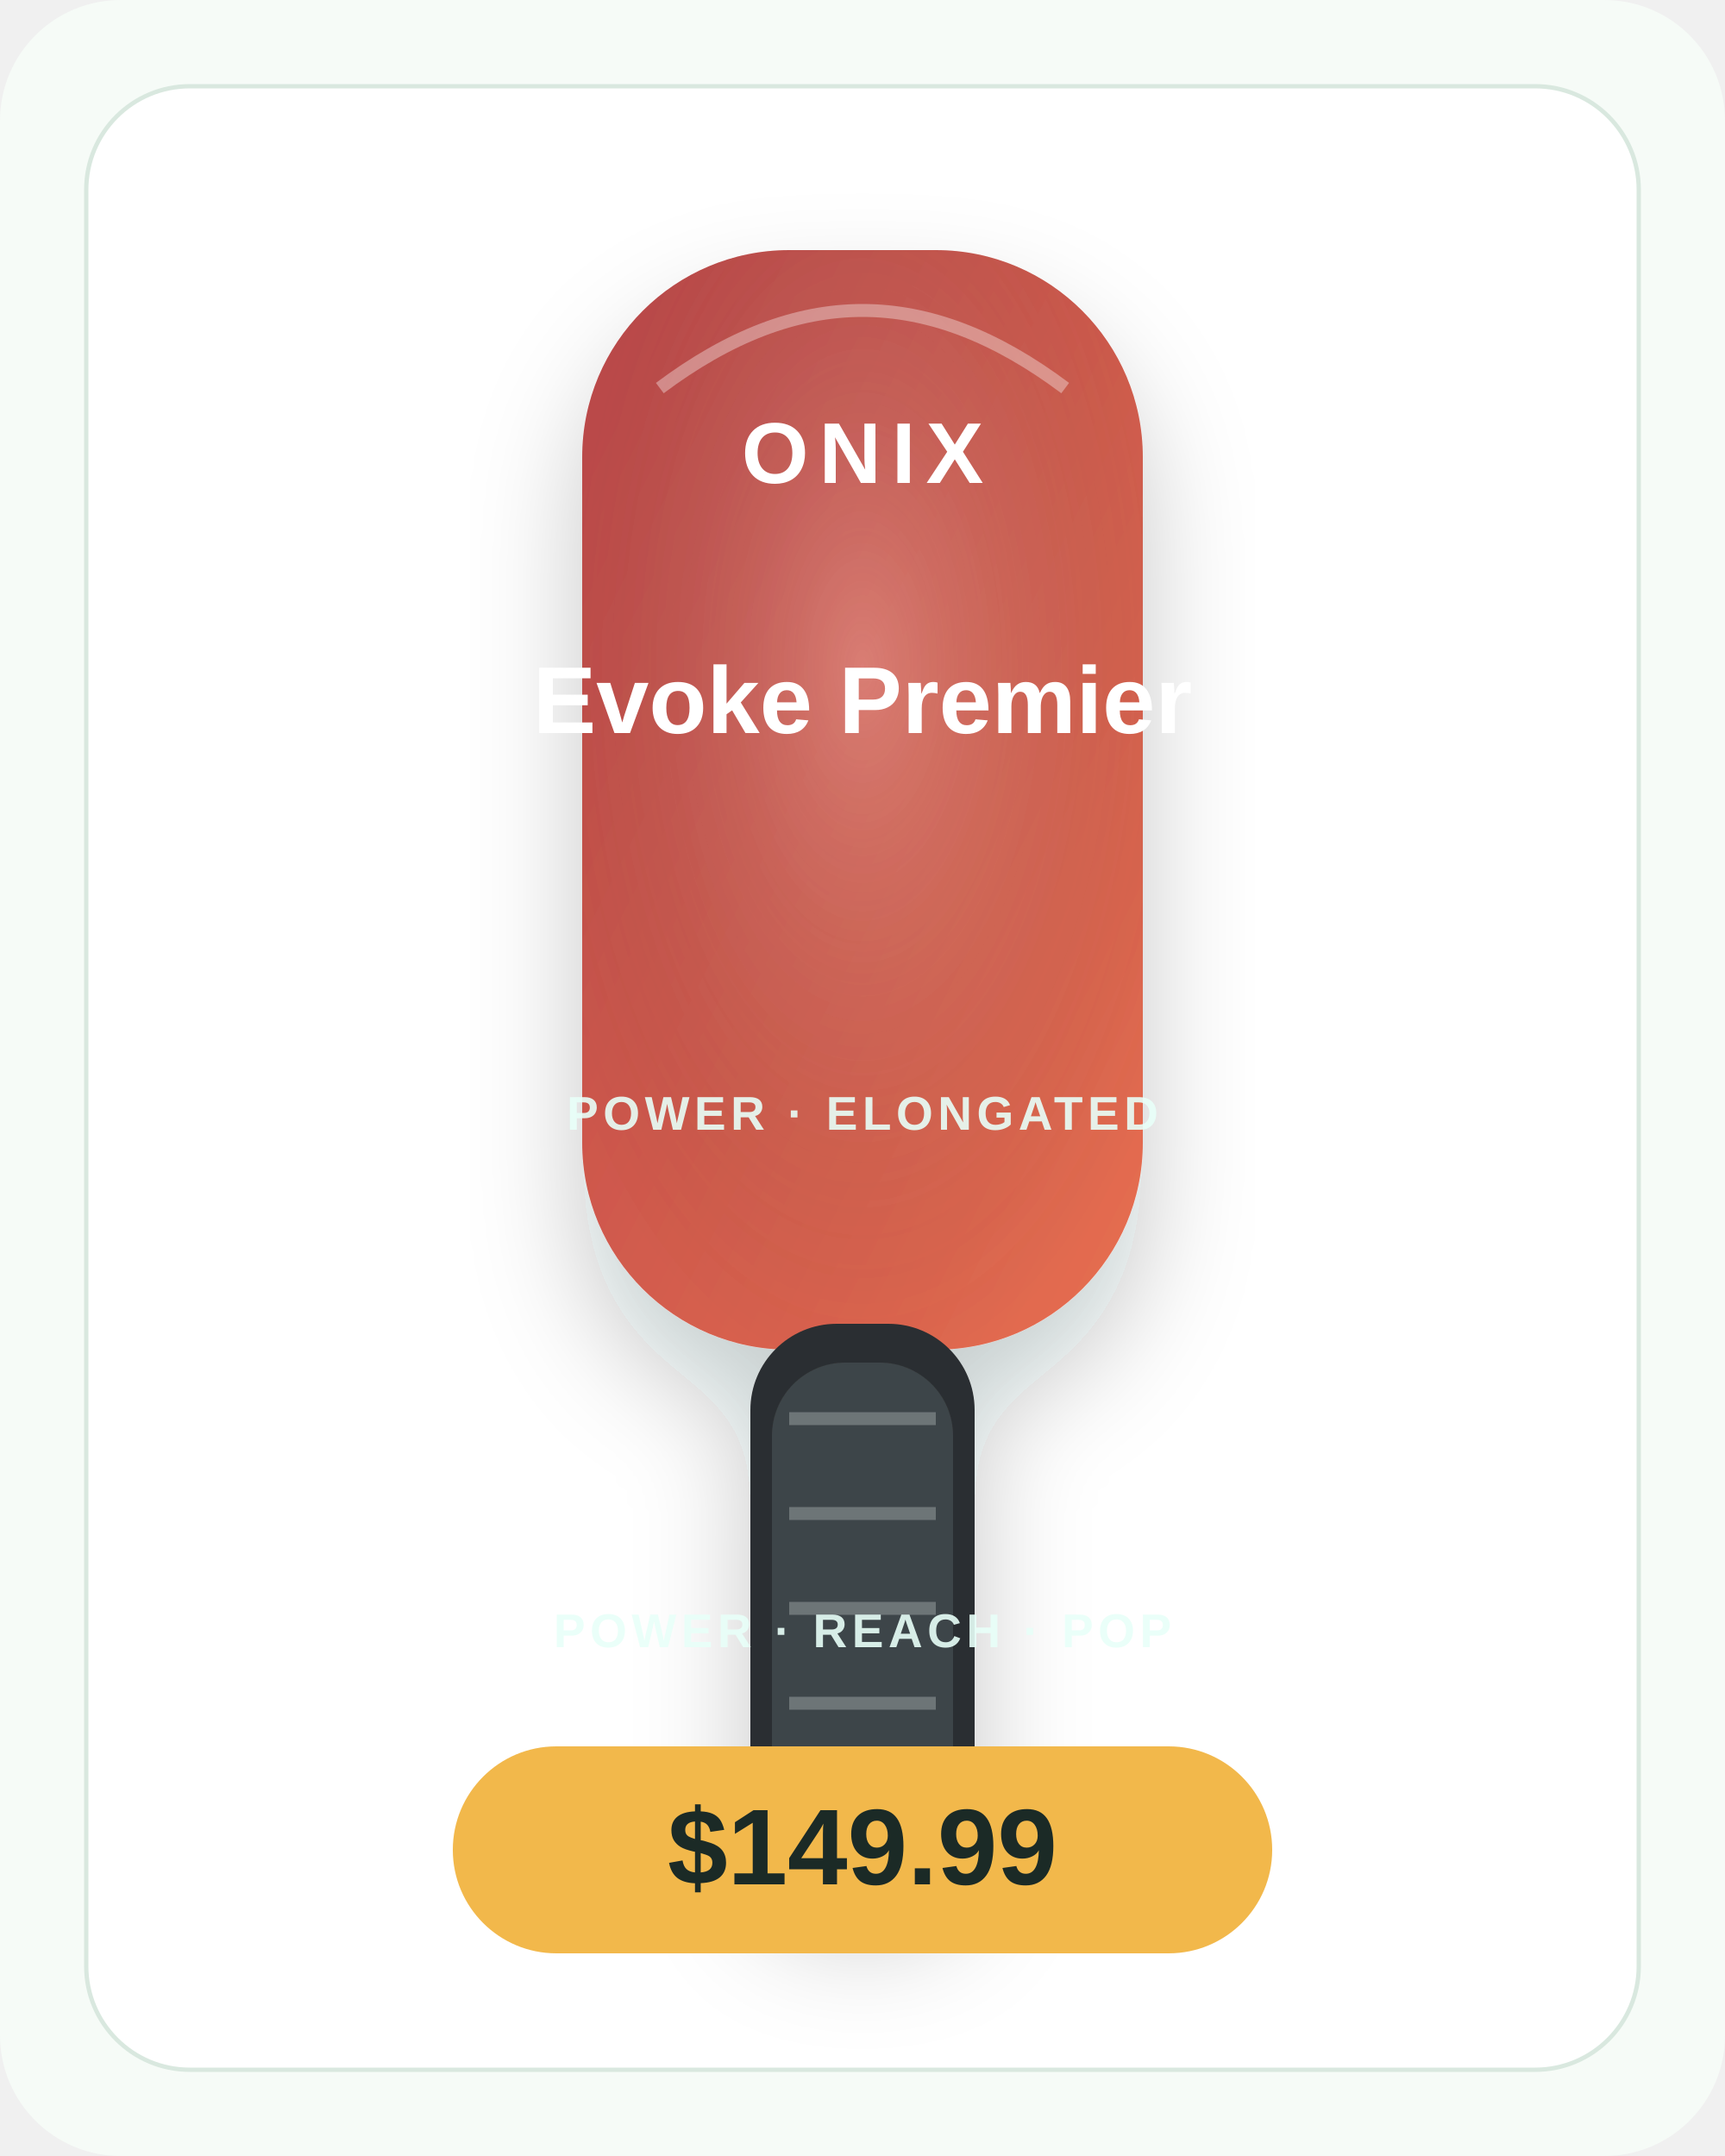
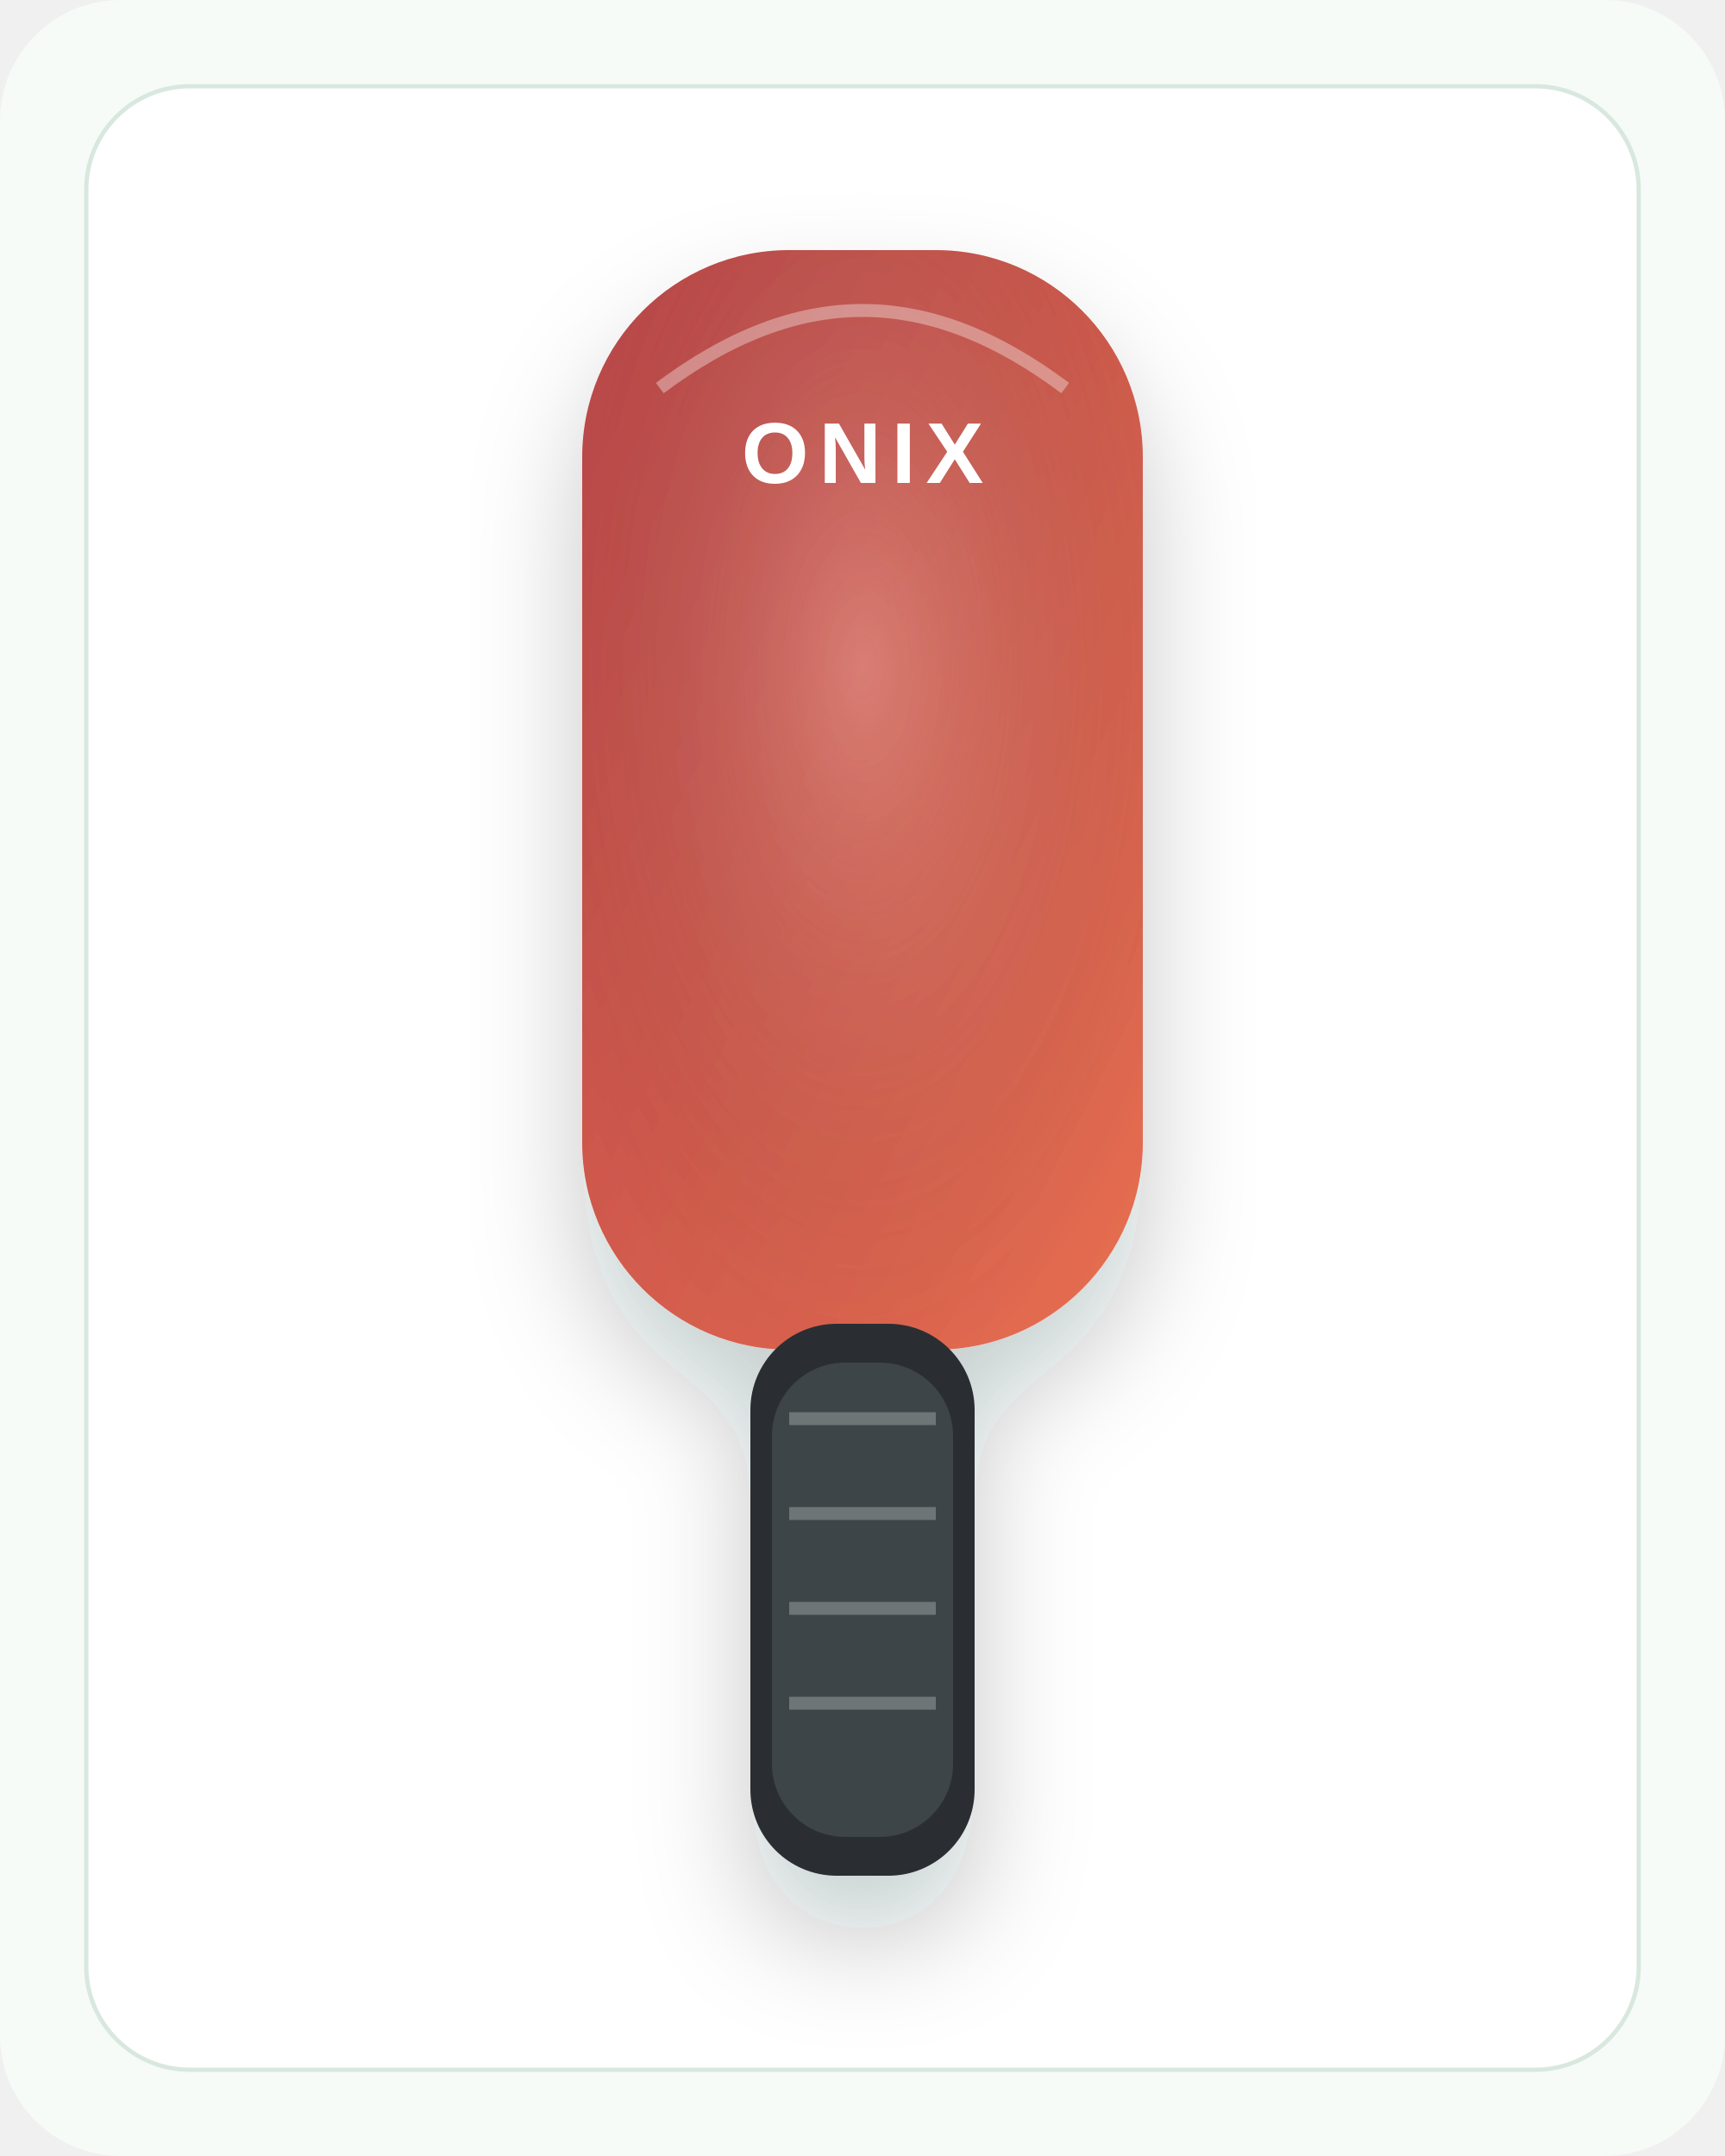
<svg xmlns="http://www.w3.org/2000/svg" width="720" height="900" viewBox="0 0 400 500" role="img" aria-labelledby="title desc">
  <defs>
    <linearGradient id="g" x1="0" y1="0" x2="1" y2="1">
      <stop offset="0" stop-color="#bc4749" />
      <stop offset="1" stop-color="#e76f51" />
    </linearGradient>
    <radialGradient id="spot" cx="50%" cy="38%" r="65%">
      <stop offset="0" stop-color="#fff" stop-opacity=".22" />
      <stop offset="1" stop-color="#000" stop-opacity="0" />
    </radialGradient>
    <filter id="shadow" x="-20%" y="-20%" width="140%" height="140%">
      <feDropShadow dx="0" dy="14" stdDeviation="13" flood-color="#14231f" flood-opacity=".22" />
    </filter>
    <style>
    .brand{font:700 20px Arial,sans-serif;letter-spacing:.12em;fill:#ffffff;text-anchor:middle}
    .model{font:800 22px Arial,sans-serif;fill:#ffffff;text-anchor:middle}
    .small{font:700 11px Arial,sans-serif;letter-spacing:.10em;fill:#e8fff8;text-anchor:middle;opacity:.9}
    .price{font:900 25px Arial,sans-serif;fill:#1b2a26;text-anchor:middle}
  </style>
  </defs>
  <rect width="400" height="500" rx="28" fill="#f6fbf7" />
  <rect x="20" y="20" width="360" height="460" rx="24" fill="#ffffff" stroke="#d9e8df" />
  <g filter="url(#shadow)">
    <rect x="135.0" y="58" width="130" height="255" rx="48" fill="url(#g)" />
    <rect x="135.0" y="58" width="130" height="255" rx="48" fill="url(#spot)" />
    <path d="M153.0 90 C 185.0 66, 215.0 66, 247.0 90" fill="none" stroke="#fff" stroke-opacity=".35" stroke-width="3" />
    <rect x="174" y="307" width="52" height="128" rx="20" fill="#2c2f31" />
    <rect x="179" y="316" width="42" height="110" rx="17" fill="#3d4448" />
    <path d="M183 329 h34 M183 351 h34 M183 373 h34 M183 395 h34" stroke="#eaf4f1" stroke-opacity=".28" stroke-width="3" />
  </g>
  <text x="200" y="112" class="brand">ONIX</text>
-   <text x="200" y="170" class="model">Evoke Premier</text>
-   <text x="200" y="262" class="small">POWER · ELONGATED</text>
-   <rect x="105" y="405" width="190" height="48" rx="24" fill="#f2b84b" />
-   <text x="200" y="437" class="price">$149.99</text>
-   <text x="200" y="382" class="small" fill="#1e6f5c">POWER · REACH · POP</text>
</svg>
